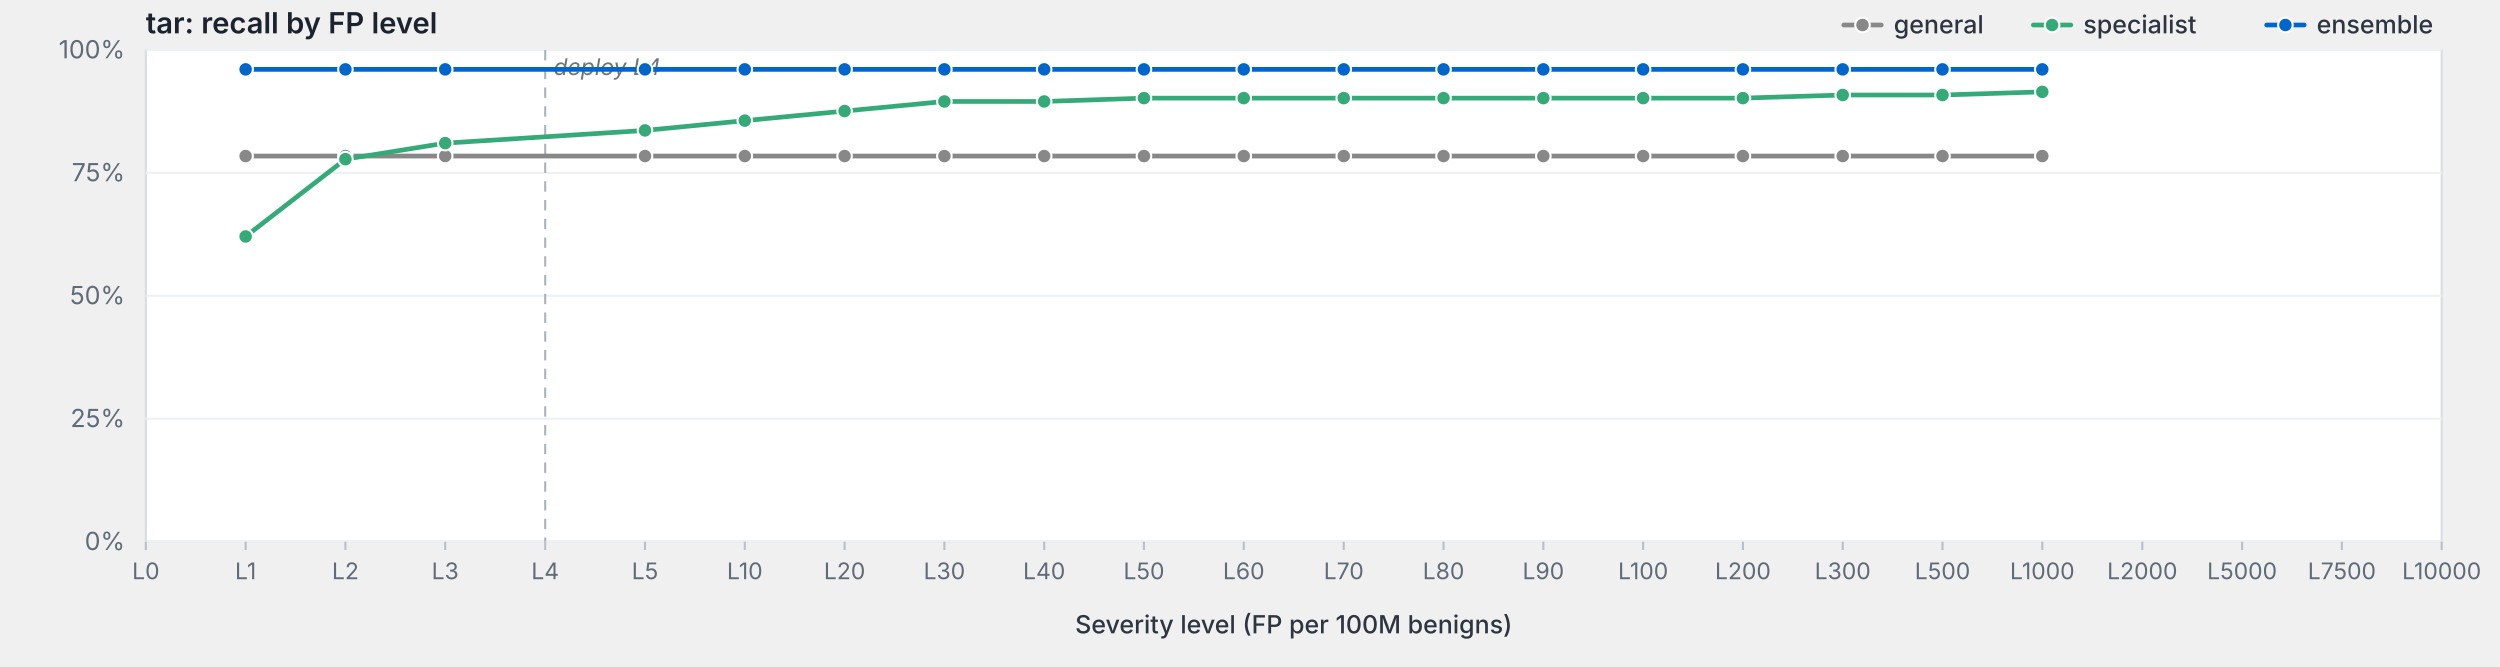
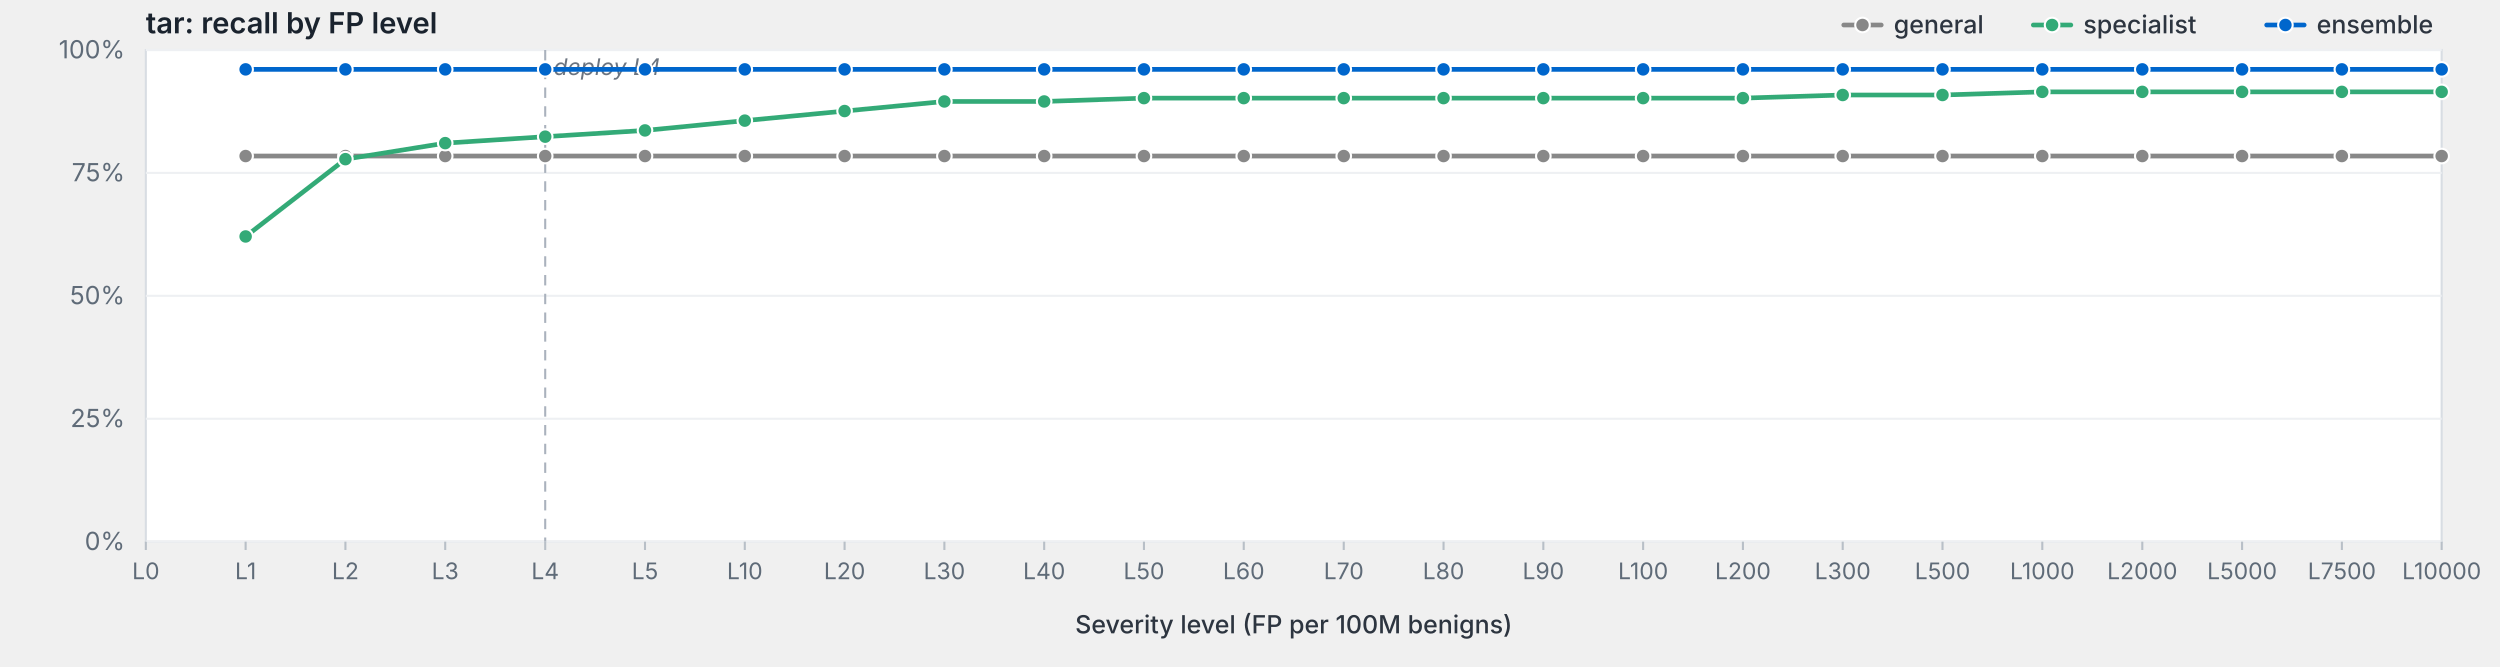
<svg xmlns="http://www.w3.org/2000/svg" viewBox="0 0 1200 320" width="1200" height="320" preserveAspectRatio="xMidYMid meet" role="img" aria-label="tar: recall by FP level">
  <style>svg { background: #fdfdfd; }.frame { fill: #fff; stroke: #d8dde3; stroke-width: 1; }.grid { stroke: #eef0f3; stroke-width: 1; }.tick { stroke: #b8bfc7; stroke-width: 1; }.axis-label { fill: #5f6b78; font-family: -apple-system, BlinkMacSystemFont, "Segoe UI", system-ui, sans-serif; font-size: 12px; }.x-label { fill: #5f6b78; font-family: -apple-system, BlinkMacSystemFont, "Segoe UI", system-ui, sans-serif; font-size: 11px; }.axis-title { fill: #2d3540; font-family: -apple-system, BlinkMacSystemFont, "Segoe UI", system-ui, sans-serif; font-size: 12px; font-weight: 500; }.title { fill: #1a232e; font-family: -apple-system, BlinkMacSystemFont, "Segoe UI", system-ui, sans-serif; font-size: 14px; font-weight: 600; }.deploy-marker { stroke: #aab2bd; stroke-width: 1; stroke-dasharray: 5,4; }.deploy-label { fill: #6b7480; font-family: -apple-system, BlinkMacSystemFont, "Segoe UI", system-ui, sans-serif; font-size: 11px; font-style: italic; }.curve { fill: none; stroke-width: 2.25; stroke-linejoin: round; stroke-linecap: round; }.marker { stroke: #fff; stroke-width: 1; }.legend-text { fill: #2d3540; font-family: -apple-system, BlinkMacSystemFont, "Segoe UI", system-ui, sans-serif; font-size: 12px; font-weight: 500; }</style>
  <text class="title" x="70" y="16">tar: recall by FP level</text>
  <rect class="frame" x="70" y="24" width="1102" height="236" />
  <line class="grid" x1="70" y1="260.0" x2="1172" y2="260.0" />
  <text class="axis-label" x="60" y="264.0" text-anchor="end">0%</text>
  <line class="grid" x1="70" y1="201.0" x2="1172" y2="201.0" />
  <text class="axis-label" x="60" y="205.0" text-anchor="end">25%</text>
  <line class="grid" x1="70" y1="142.0" x2="1172" y2="142.0" />
  <text class="axis-label" x="60" y="146.0" text-anchor="end">50%</text>
  <line class="grid" x1="70" y1="83.0" x2="1172" y2="83.0" />
  <text class="axis-label" x="60" y="87.0" text-anchor="end">75%</text>
  <line class="grid" x1="70" y1="24.0" x2="1172" y2="24.0" />
  <text class="axis-label" x="60" y="28.0" text-anchor="end">100%</text>
  <line class="deploy-marker" x1="261.7" y1="24" x2="261.7" y2="260" />
  <text class="deploy-label" x="265.7" y="36" text-anchor="start">deploy L4</text>
  <line class="tick" x1="70.0" y1="260" x2="70.0" y2="264" />
  <text class="x-label" x="70.0" y="278" text-anchor="middle">L0</text>
  <line class="tick" x1="117.9" y1="260" x2="117.9" y2="264" />
  <text class="x-label" x="117.9" y="278" text-anchor="middle">L1</text>
  <line class="tick" x1="165.8" y1="260" x2="165.8" y2="264" />
  <text class="x-label" x="165.8" y="278" text-anchor="middle">L2</text>
  <line class="tick" x1="213.7" y1="260" x2="213.7" y2="264" />
  <text class="x-label" x="213.7" y="278" text-anchor="middle">L3</text>
  <line class="tick" x1="261.7" y1="260" x2="261.7" y2="264" />
  <text class="x-label" x="261.7" y="278" text-anchor="middle">L4</text>
  <line class="tick" x1="309.6" y1="260" x2="309.6" y2="264" />
  <text class="x-label" x="309.6" y="278" text-anchor="middle">L5</text>
  <line class="tick" x1="357.5" y1="260" x2="357.5" y2="264" />
  <text class="x-label" x="357.5" y="278" text-anchor="middle">L10</text>
  <line class="tick" x1="405.4" y1="260" x2="405.4" y2="264" />
  <text class="x-label" x="405.4" y="278" text-anchor="middle">L20</text>
  <line class="tick" x1="453.3" y1="260" x2="453.3" y2="264" />
  <text class="x-label" x="453.3" y="278" text-anchor="middle">L30</text>
  <line class="tick" x1="501.2" y1="260" x2="501.2" y2="264" />
  <text class="x-label" x="501.2" y="278" text-anchor="middle">L40</text>
  <line class="tick" x1="549.1" y1="260" x2="549.1" y2="264" />
  <text class="x-label" x="549.1" y="278" text-anchor="middle">L50</text>
  <line class="tick" x1="597.0" y1="260" x2="597.0" y2="264" />
  <text class="x-label" x="597.0" y="278" text-anchor="middle">L60</text>
  <line class="tick" x1="645.0" y1="260" x2="645.0" y2="264" />
  <text class="x-label" x="645.0" y="278" text-anchor="middle">L70</text>
  <line class="tick" x1="692.9" y1="260" x2="692.9" y2="264" />
  <text class="x-label" x="692.9" y="278" text-anchor="middle">L80</text>
  <line class="tick" x1="740.8" y1="260" x2="740.8" y2="264" />
  <text class="x-label" x="740.8" y="278" text-anchor="middle">L90</text>
  <line class="tick" x1="788.7" y1="260" x2="788.7" y2="264" />
  <text class="x-label" x="788.7" y="278" text-anchor="middle">L100</text>
  <line class="tick" x1="836.6" y1="260" x2="836.6" y2="264" />
  <text class="x-label" x="836.6" y="278" text-anchor="middle">L200</text>
  <line class="tick" x1="884.5" y1="260" x2="884.5" y2="264" />
  <text class="x-label" x="884.5" y="278" text-anchor="middle">L300</text>
  <line class="tick" x1="932.4" y1="260" x2="932.4" y2="264" />
  <text class="x-label" x="932.4" y="278" text-anchor="middle">L500</text>
  <line class="tick" x1="980.3" y1="260" x2="980.3" y2="264" />
  <text class="x-label" x="980.3" y="278" text-anchor="middle">L1000</text>
  <line class="tick" x1="1028.3" y1="260" x2="1028.3" y2="264" />
  <text class="x-label" x="1028.3" y="278" text-anchor="middle">L2000</text>
  <line class="tick" x1="1076.2" y1="260" x2="1076.2" y2="264" />
  <text class="x-label" x="1076.2" y="278" text-anchor="middle">L5000</text>
  <line class="tick" x1="1124.1" y1="260" x2="1124.1" y2="264" />
  <text class="x-label" x="1124.1" y="278" text-anchor="middle">L7500</text>
  <line class="tick" x1="1172.0" y1="260" x2="1172.0" y2="264" />
  <text class="x-label" x="1172.0" y="278" text-anchor="middle">L10000</text>
  <text class="axis-title" x="621.0" y="304" text-anchor="middle">Severity level (FP per 100M benigns)</text>
-   <path class="curve" d="M117.9,74.9 L165.8,74.9 L213.7,74.9 L309.6,74.9 L357.5,74.9 L405.4,74.9 L453.3,74.9 L501.2,74.9 L549.1,74.9 L597.0,74.9 L645.0,74.9 L692.9,74.9 L740.8,74.9 L788.7,74.9 L836.6,74.9 L884.5,74.9 L932.4,74.9 L980.3,74.9" stroke="#888" />
+   <path class="curve" d="M117.9,74.9 L165.8,74.9 L213.7,74.9 L261.7,74.9 L309.6,74.9 L357.5,74.9 L405.4,74.9 L453.3,74.9 L501.2,74.9 L549.1,74.9 L597.0,74.9 L645.0,74.9 L692.9,74.9 L740.8,74.9 L788.7,74.9 L836.6,74.9 L884.5,74.9 L932.4,74.9 L980.3,74.9 L1028.3,74.9 L1076.2,74.9 L1124.1,74.9 L1172.0,74.9" stroke="#888" />
  <circle class="marker" cx="117.9" cy="74.9" r="3.5" fill="#888" />
  <circle class="marker" cx="165.8" cy="74.9" r="3.5" fill="#888" />
  <circle class="marker" cx="213.7" cy="74.9" r="3.5" fill="#888" />
+   <circle class="marker" cx="261.7" cy="74.9" r="3.5" fill="#888" />
  <circle class="marker" cx="309.6" cy="74.9" r="3.5" fill="#888" />
  <circle class="marker" cx="357.5" cy="74.9" r="3.5" fill="#888" />
  <circle class="marker" cx="405.4" cy="74.9" r="3.5" fill="#888" />
  <circle class="marker" cx="453.3" cy="74.9" r="3.5" fill="#888" />
  <circle class="marker" cx="501.2" cy="74.9" r="3.5" fill="#888" />
  <circle class="marker" cx="549.1" cy="74.9" r="3.5" fill="#888" />
  <circle class="marker" cx="597.0" cy="74.9" r="3.5" fill="#888" />
  <circle class="marker" cx="645.0" cy="74.9" r="3.5" fill="#888" />
  <circle class="marker" cx="692.9" cy="74.9" r="3.5" fill="#888" />
  <circle class="marker" cx="740.8" cy="74.9" r="3.5" fill="#888" />
  <circle class="marker" cx="788.7" cy="74.9" r="3.5" fill="#888" />
  <circle class="marker" cx="836.6" cy="74.9" r="3.5" fill="#888" />
  <circle class="marker" cx="884.5" cy="74.9" r="3.5" fill="#888" />
  <circle class="marker" cx="932.4" cy="74.9" r="3.5" fill="#888" />
  <circle class="marker" cx="980.3" cy="74.9" r="3.5" fill="#888" />
-   <path class="curve" d="M117.9,113.5 L165.8,76.4 L213.7,68.7 L309.6,62.6 L357.5,57.9 L405.4,53.3 L453.3,48.7 L501.2,48.7 L549.1,47.1 L597.0,47.1 L645.0,47.1 L692.9,47.1 L740.8,47.1 L788.7,47.1 L836.6,47.1 L884.5,45.6 L932.4,45.6 L980.3,44.1" stroke="#3a7" />
+   <circle class="marker" cx="1028.3" cy="74.9" r="3.5" fill="#888" />
+   <circle class="marker" cx="1076.2" cy="74.9" r="3.5" fill="#888" />
+   <circle class="marker" cx="1124.1" cy="74.9" r="3.5" fill="#888" />
+   <circle class="marker" cx="1172.0" cy="74.9" r="3.5" fill="#888" />
+   <path class="curve" d="M117.9,113.5 L165.8,76.4 L213.7,68.7 L261.7,65.6 L309.6,62.6 L357.5,57.9 L405.4,53.3 L453.3,48.7 L501.2,48.7 L549.1,47.1 L597.0,47.1 L645.0,47.1 L692.9,47.1 L740.8,47.1 L788.7,47.1 L836.6,47.1 L884.5,45.6 L932.4,45.6 L980.3,44.1 L1028.3,44.1 L1076.2,44.1 L1124.1,44.1 L1172.0,44.1" stroke="#3a7" />
  <circle class="marker" cx="117.9" cy="113.5" r="3.5" fill="#3a7" />
  <circle class="marker" cx="165.8" cy="76.4" r="3.5" fill="#3a7" />
  <circle class="marker" cx="213.7" cy="68.7" r="3.5" fill="#3a7" />
+   <circle class="marker" cx="261.7" cy="65.6" r="3.5" fill="#3a7" />
  <circle class="marker" cx="309.6" cy="62.6" r="3.5" fill="#3a7" />
  <circle class="marker" cx="357.5" cy="57.9" r="3.5" fill="#3a7" />
  <circle class="marker" cx="405.4" cy="53.3" r="3.5" fill="#3a7" />
  <circle class="marker" cx="453.3" cy="48.7" r="3.5" fill="#3a7" />
  <circle class="marker" cx="501.2" cy="48.7" r="3.5" fill="#3a7" />
  <circle class="marker" cx="549.1" cy="47.1" r="3.5" fill="#3a7" />
  <circle class="marker" cx="597.0" cy="47.1" r="3.5" fill="#3a7" />
  <circle class="marker" cx="645.0" cy="47.1" r="3.5" fill="#3a7" />
  <circle class="marker" cx="692.9" cy="47.1" r="3.5" fill="#3a7" />
  <circle class="marker" cx="740.8" cy="47.1" r="3.5" fill="#3a7" />
  <circle class="marker" cx="788.7" cy="47.1" r="3.5" fill="#3a7" />
  <circle class="marker" cx="836.6" cy="47.1" r="3.5" fill="#3a7" />
  <circle class="marker" cx="884.5" cy="45.6" r="3.5" fill="#3a7" />
  <circle class="marker" cx="932.4" cy="45.6" r="3.5" fill="#3a7" />
  <circle class="marker" cx="980.3" cy="44.1" r="3.5" fill="#3a7" />
-   <path class="curve" d="M117.9,33.3 L165.8,33.3 L213.7,33.3 L309.6,33.3 L357.5,33.3 L405.4,33.3 L453.3,33.3 L501.2,33.3 L549.1,33.3 L597.0,33.3 L645.0,33.3 L692.9,33.3 L740.8,33.3 L788.7,33.3 L836.6,33.3 L884.5,33.3 L932.4,33.3 L980.3,33.3" stroke="#06c" />
+   <circle class="marker" cx="1028.3" cy="44.1" r="3.5" fill="#3a7" />
+   <circle class="marker" cx="1076.2" cy="44.1" r="3.5" fill="#3a7" />
+   <circle class="marker" cx="1124.1" cy="44.1" r="3.5" fill="#3a7" />
+   <circle class="marker" cx="1172.0" cy="44.1" r="3.5" fill="#3a7" />
+   <path class="curve" d="M117.9,33.3 L165.8,33.3 L213.7,33.3 L261.7,33.3 L309.6,33.3 L357.5,33.3 L405.4,33.3 L453.3,33.3 L501.2,33.3 L549.1,33.3 L597.0,33.3 L645.0,33.3 L692.9,33.3 L740.8,33.3 L788.7,33.3 L836.6,33.3 L884.5,33.3 L932.4,33.3 L980.3,33.3 L1028.3,33.3 L1076.2,33.3 L1124.1,33.3 L1172.0,33.3" stroke="#06c" />
  <circle class="marker" cx="117.9" cy="33.3" r="3.5" fill="#06c" />
  <circle class="marker" cx="165.8" cy="33.3" r="3.5" fill="#06c" />
  <circle class="marker" cx="213.7" cy="33.3" r="3.5" fill="#06c" />
+   <circle class="marker" cx="261.7" cy="33.3" r="3.5" fill="#06c" />
  <circle class="marker" cx="309.6" cy="33.3" r="3.5" fill="#06c" />
  <circle class="marker" cx="357.5" cy="33.3" r="3.5" fill="#06c" />
  <circle class="marker" cx="405.4" cy="33.3" r="3.5" fill="#06c" />
  <circle class="marker" cx="453.3" cy="33.3" r="3.5" fill="#06c" />
  <circle class="marker" cx="501.2" cy="33.3" r="3.5" fill="#06c" />
  <circle class="marker" cx="549.1" cy="33.3" r="3.5" fill="#06c" />
  <circle class="marker" cx="597.0" cy="33.3" r="3.5" fill="#06c" />
  <circle class="marker" cx="645.0" cy="33.3" r="3.5" fill="#06c" />
  <circle class="marker" cx="692.9" cy="33.3" r="3.5" fill="#06c" />
  <circle class="marker" cx="740.8" cy="33.3" r="3.5" fill="#06c" />
  <circle class="marker" cx="788.7" cy="33.3" r="3.5" fill="#06c" />
  <circle class="marker" cx="836.6" cy="33.3" r="3.5" fill="#06c" />
  <circle class="marker" cx="884.5" cy="33.3" r="3.5" fill="#06c" />
  <circle class="marker" cx="932.4" cy="33.3" r="3.5" fill="#06c" />
  <circle class="marker" cx="980.3" cy="33.3" r="3.5" fill="#06c" />
+   <circle class="marker" cx="1028.3" cy="33.3" r="3.5" fill="#06c" />
+   <circle class="marker" cx="1076.2" cy="33.3" r="3.5" fill="#06c" />
+   <circle class="marker" cx="1124.1" cy="33.3" r="3.5" fill="#06c" />
+   <circle class="marker" cx="1172.0" cy="33.3" r="3.5" fill="#06c" />
  <line x1="1088.0" y1="12.0" x2="1106.0" y2="12.0" stroke="#06c" stroke-width="2.25" stroke-linecap="round" />
  <circle cx="1097.0" cy="12.0" r="3.5" fill="#06c" stroke="#fff" stroke-width="1" />
  <text class="legend-text" x="1112.0" y="16.0">ensemble</text>
  <line x1="976.0" y1="12.0" x2="994.0" y2="12.0" stroke="#3a7" stroke-width="2.25" stroke-linecap="round" />
  <circle cx="985.0" cy="12.0" r="3.5" fill="#3a7" stroke="#fff" stroke-width="1" />
  <text class="legend-text" x="1000.0" y="16.0">specialist</text>
  <line x1="885.0" y1="12.0" x2="903.0" y2="12.0" stroke="#888" stroke-width="2.25" stroke-linecap="round" />
  <circle cx="894.0" cy="12.0" r="3.5" fill="#888" stroke="#fff" stroke-width="1" />
  <text class="legend-text" x="909.0" y="16.0">general</text>
</svg>
